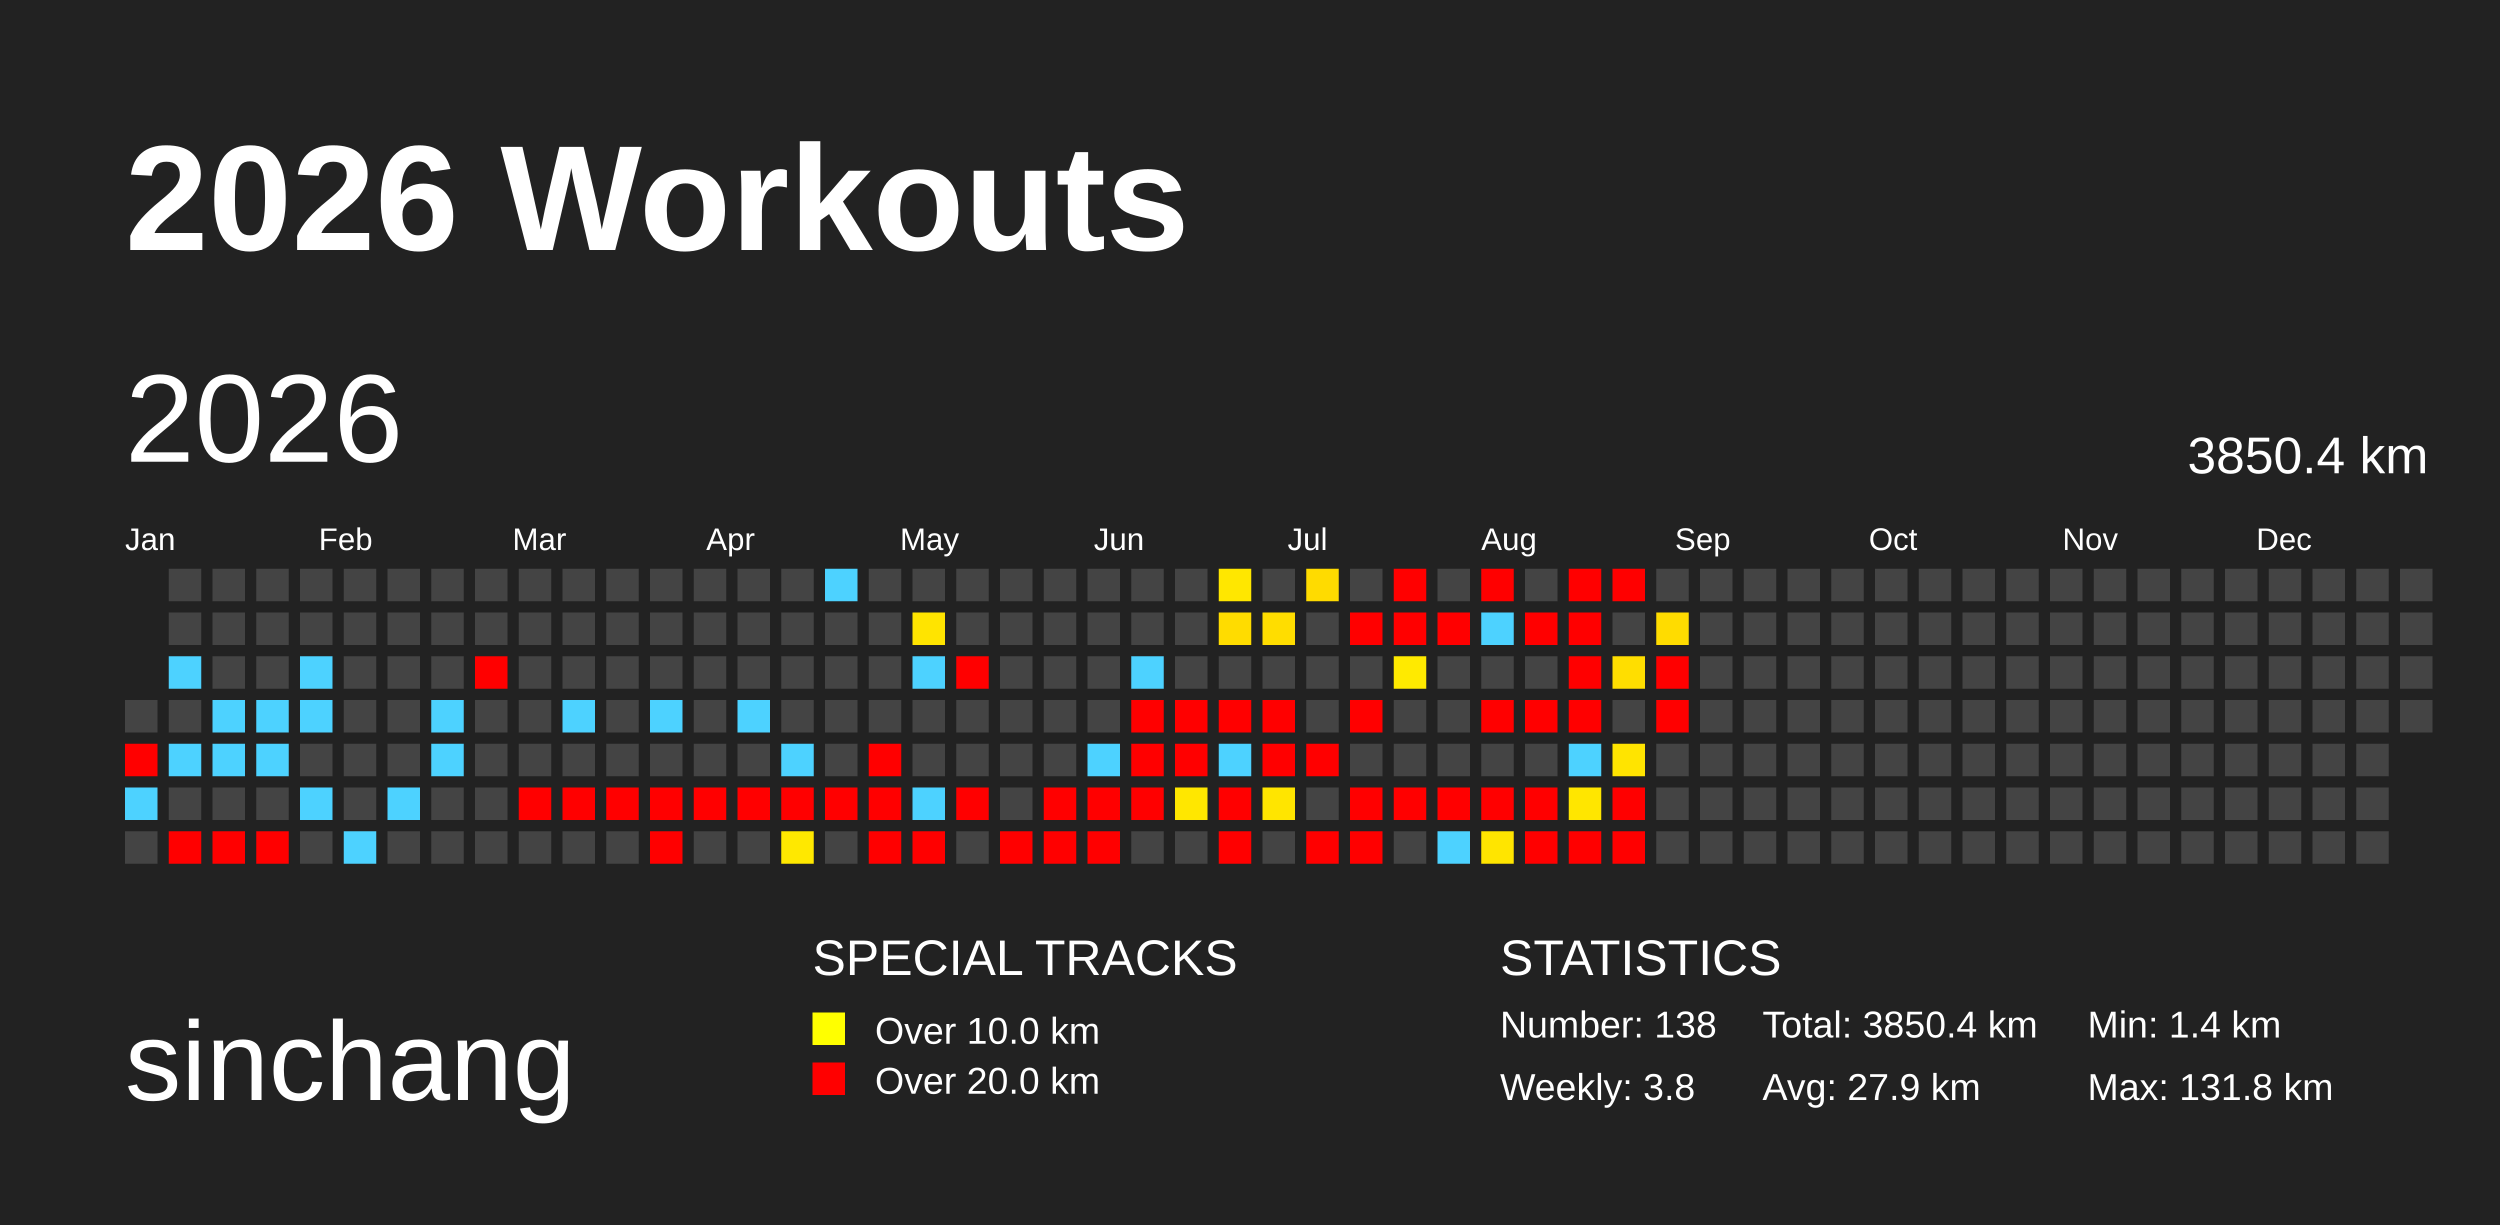
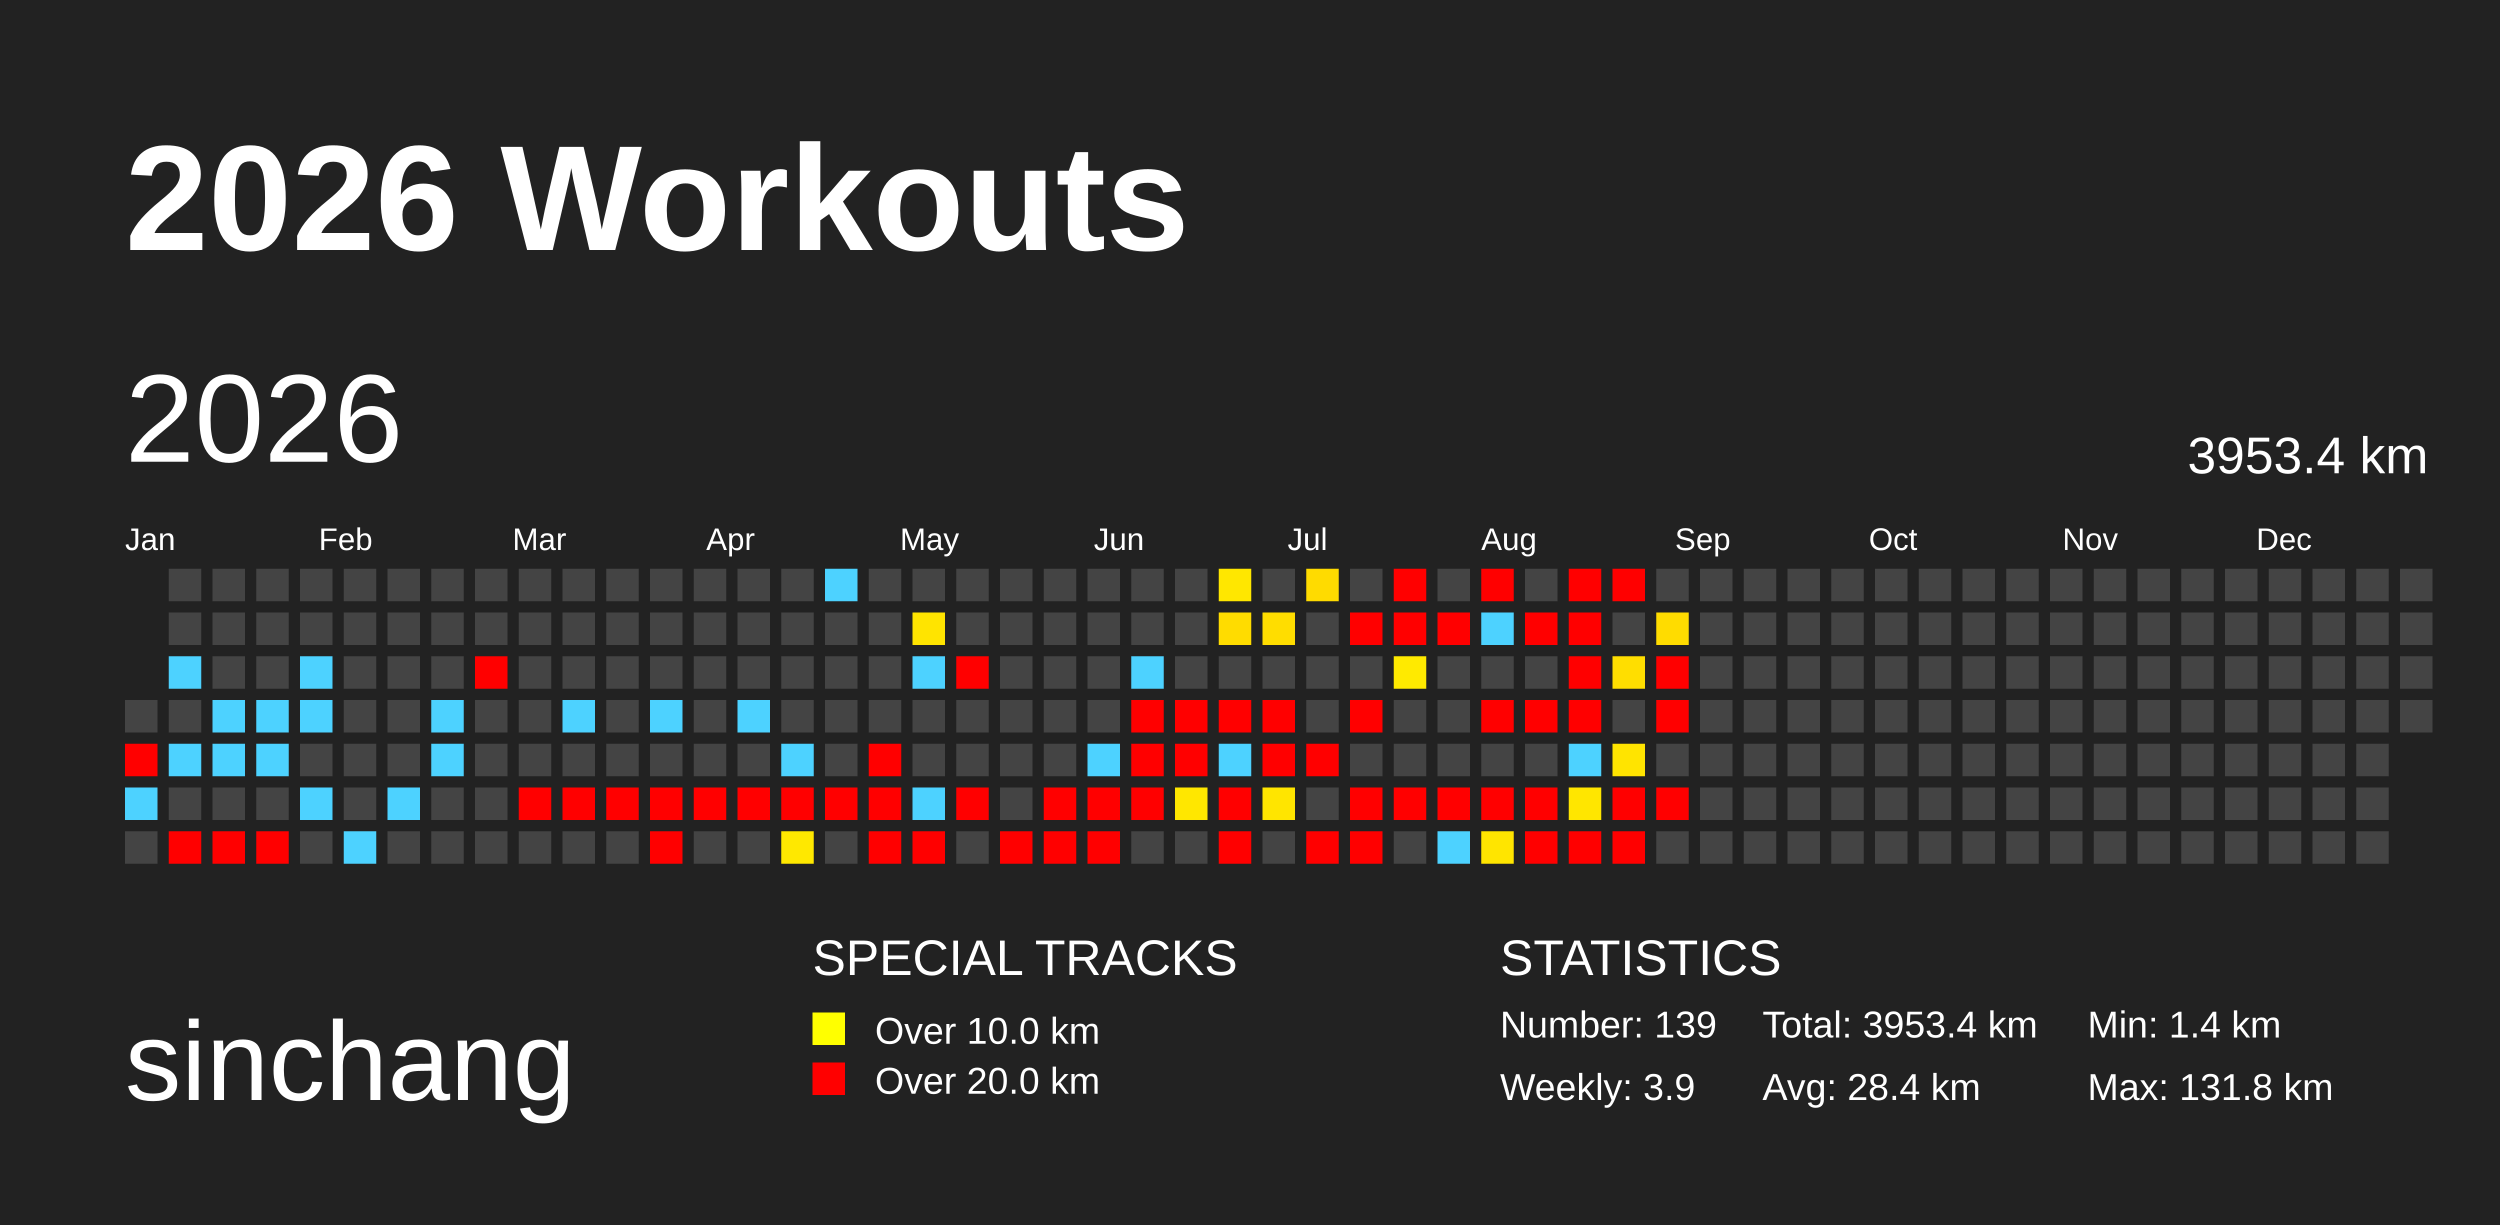
<svg xmlns="http://www.w3.org/2000/svg" baseProfile="full" height="98mm" version="1.1" viewBox="0,0,200,98" width="200mm">
  <defs>
    <pattern height="2" id="indoor-stripe" patternUnits="userSpaceOnUse" width="2">
      <line stroke="white" stroke-opacity="0.45" stroke-width="0.5" x1="0" x2="2" y1="2" y2="0" />
    </pattern>
  </defs>
  <rect fill="#222222" height="98" width="200" x="0" y="0" />
  <text fill="#FFFFFF" style="font-size:12px; font-family:Arial; font-weight:bold;" x="10" y="20">2026 Workouts</text>
  <text fill="#FFFFFF" style="font-size:9px; font-family:Arial" x="10" y="88">sinchang</text>
  <text fill="#FFFFFF" style="font-size:4px; font-family:Arial" x="65" y="78">SPECIAL TRACKS</text>
  <rect fill="yellow" height="2.6" width="2.6" x="65" y="81" />
  <text fill="#FFFFFF" style="font-size:3px; font-family:Arial" x="70" y="83.5">Over 10.0 km</text>
  <rect fill="red" height="2.6" width="2.6" x="65" y="85" />
  <text fill="#FFFFFF" style="font-size:3px; font-family:Arial" x="70" y="87.5">Over 20.0 km</text>
  <text fill="#FFFFFF" style="font-size:4px; font-family:Arial" x="120" y="78">STATISTICS</text>
-   <text fill="#FFFFFF" style="font-size:3px; font-family:Arial" x="120" y="83">Number: 138</text>
-   <text fill="#FFFFFF" style="font-size:3px; font-family:Arial" x="120" y="88">Weekly: 3.8</text>
-   <text fill="#FFFFFF" style="font-size:3px; font-family:Arial" x="141" y="83">Total: 3850.4 km</text>
-   <text fill="#FFFFFF" style="font-size:3px; font-family:Arial" x="141" y="88">Avg: 27.9 km</text>
+   <text fill="#FFFFFF" style="font-size:3px; font-family:Arial" x="120" y="83">Number: 139</text>
+   <text fill="#FFFFFF" style="font-size:3px; font-family:Arial" x="120" y="88">Weekly: 3.9</text>
+   <text fill="#FFFFFF" style="font-size:3px; font-family:Arial" x="141" y="83">Total: 3953.4 km</text>
+   <text fill="#FFFFFF" style="font-size:3px; font-family:Arial" x="141" y="88">Avg: 28.4 km</text>
  <text fill="#FFFFFF" style="font-size:3px; font-family:Arial" x="167" y="83">Min: 1.4 km</text>
  <text fill="#FFFFFF" style="font-size:3px; font-family:Arial" x="167" y="88">Max: 131.8 km</text>
  <text dominant-baseline="hanging" fill="#FFFFFF" style="font-size:10.0px; font-family:Arial;" x="10" y="30">2026</text>
-   <text dominant-baseline="hanging" fill="#FFFFFF" style="font-size:4.125px; font-family:Arial;" x="175" y="35">3850.4 km</text>
+   <text dominant-baseline="hanging" fill="#FFFFFF" style="font-size:4.125px; font-family:Arial;" x="175" y="35">3953.4 km</text>
  <text fill="#FFFFFF" style="font-size:2.5px; font-family:Arial" x="10.0" y="44">Jan</text>
  <text fill="#FFFFFF" style="font-size:2.5px; font-family:Arial" x="25.5" y="44">Feb</text>
  <text fill="#FFFFFF" style="font-size:2.5px; font-family:Arial" x="41.0" y="44">Mar</text>
  <text fill="#FFFFFF" style="font-size:2.5px; font-family:Arial" x="56.5" y="44">Apr</text>
  <text fill="#FFFFFF" style="font-size:2.5px; font-family:Arial" x="72.0" y="44">May</text>
  <text fill="#FFFFFF" style="font-size:2.5px; font-family:Arial" x="87.5" y="44">Jun</text>
  <text fill="#FFFFFF" style="font-size:2.5px; font-family:Arial" x="103.0" y="44">Jul</text>
  <text fill="#FFFFFF" style="font-size:2.5px; font-family:Arial" x="118.5" y="44">Aug</text>
  <text fill="#FFFFFF" style="font-size:2.5px; font-family:Arial" x="134.0" y="44">Sep</text>
  <text fill="#FFFFFF" style="font-size:2.5px; font-family:Arial" x="149.5" y="44">Oct</text>
  <text fill="#FFFFFF" style="font-size:2.5px; font-family:Arial" x="165.0" y="44">Nov</text>
  <text fill="#FFFFFF" style="font-size:2.5px; font-family:Arial" x="180.5" y="44">Dec</text>
  <rect fill="#444444" height="2.6" width="2.6" x="10.0" y="56.0" />
  <rect fill="red" height="2.6" width="2.6" x="10.0" y="59.5" />
  <rect fill="#4dd2ff" height="2.6" width="2.6" x="10.0" y="63.0" />
  <rect fill="#444444" height="2.6" width="2.6" x="10.0" y="66.5" />
  <rect fill="#444444" height="2.6" width="2.6" x="13.5" y="45.5" />
  <rect fill="#444444" height="2.6" width="2.6" x="13.5" y="49.0" />
  <rect fill="#4dd2ff" height="2.6" width="2.6" x="13.5" y="52.5" />
  <rect fill="#444444" height="2.6" width="2.6" x="13.5" y="56.0" />
  <rect fill="#4dd2ff" height="2.6" width="2.6" x="13.5" y="59.5" />
  <rect fill="#444444" height="2.6" width="2.6" x="13.5" y="63.0" />
  <rect fill="red" height="2.6" width="2.6" x="13.5" y="66.5" />
  <rect fill="#444444" height="2.6" width="2.6" x="17.0" y="45.5" />
  <rect fill="#444444" height="2.6" width="2.6" x="17.0" y="49.0" />
  <rect fill="#444444" height="2.6" width="2.6" x="17.0" y="52.5" />
  <rect fill="#4dd2ff" height="2.6" width="2.6" x="17.0" y="56.0" />
  <rect fill="#4dd2ff" height="2.6" width="2.6" x="17.0" y="59.5" />
  <rect fill="#444444" height="2.6" width="2.6" x="17.0" y="63.0" />
  <rect fill="red" height="2.6" width="2.6" x="17.0" y="66.5" />
  <rect fill="#444444" height="2.6" width="2.6" x="20.5" y="45.5" />
  <rect fill="#444444" height="2.6" width="2.6" x="20.5" y="49.0" />
  <rect fill="#444444" height="2.6" width="2.6" x="20.5" y="52.5" />
  <rect fill="#4dd2ff" height="2.6" width="2.6" x="20.5" y="56.0" />
  <rect fill="#4dd2ff" height="2.6" width="2.6" x="20.5" y="59.5" />
  <rect fill="#444444" height="2.6" width="2.6" x="20.5" y="63.0" />
  <rect fill="red" height="2.6" width="2.6" x="20.5" y="66.5" />
  <rect fill="#444444" height="2.6" width="2.6" x="24.0" y="45.5" />
  <rect fill="#444444" height="2.6" width="2.6" x="24.0" y="49.0" />
  <rect fill="#4dd2ff" height="2.6" width="2.6" x="24.0" y="52.5" />
  <rect fill="#4dd2ff" height="2.6" width="2.6" x="24.0" y="56.0" />
  <rect fill="#444444" height="2.6" width="2.6" x="24.0" y="59.5" />
  <rect fill="#4dd2ff" height="2.6" width="2.6" x="24.0" y="63.0" />
  <rect fill="#444444" height="2.6" width="2.6" x="24.0" y="66.5" />
  <rect fill="#444444" height="2.6" width="2.6" x="27.5" y="45.5" />
  <rect fill="#444444" height="2.6" width="2.6" x="27.5" y="49.0" />
  <rect fill="#444444" height="2.6" width="2.6" x="27.5" y="52.5" />
  <rect fill="#444444" height="2.6" width="2.6" x="27.5" y="56.0" />
  <rect fill="#444444" height="2.6" width="2.6" x="27.5" y="59.5" />
  <rect fill="#444444" height="2.6" width="2.6" x="27.5" y="63.0" />
  <rect fill="#4dd2ff" height="2.6" width="2.6" x="27.5" y="66.5" />
  <rect fill="#444444" height="2.6" width="2.6" x="31.0" y="45.5" />
  <rect fill="#444444" height="2.6" width="2.6" x="31.0" y="49.0" />
  <rect fill="#444444" height="2.6" width="2.6" x="31.0" y="52.5" />
  <rect fill="#444444" height="2.6" width="2.6" x="31.0" y="56.0" />
  <rect fill="#444444" height="2.6" width="2.6" x="31.0" y="59.5" />
  <rect fill="#4dd2ff" height="2.6" width="2.6" x="31.0" y="63.0" />
  <rect fill="#444444" height="2.6" width="2.6" x="31.0" y="66.5" />
  <rect fill="#444444" height="2.6" width="2.6" x="34.5" y="45.5" />
  <rect fill="#444444" height="2.6" width="2.6" x="34.5" y="49.0" />
  <rect fill="#444444" height="2.6" width="2.6" x="34.5" y="52.5" />
  <rect fill="#4dd2ff" height="2.6" width="2.6" x="34.5" y="56.0" />
  <rect fill="#4dd2ff" height="2.6" width="2.6" x="34.5" y="59.5" />
  <rect fill="#444444" height="2.6" width="2.6" x="34.5" y="63.0" />
  <rect fill="#444444" height="2.6" width="2.6" x="34.5" y="66.5" />
  <rect fill="#444444" height="2.6" width="2.6" x="38.0" y="45.5" />
  <rect fill="#444444" height="2.6" width="2.6" x="38.0" y="49.0" />
  <rect fill="red" height="2.6" width="2.6" x="38.0" y="52.5" />
  <rect fill="#444444" height="2.6" width="2.6" x="38.0" y="56.0" />
  <rect fill="#444444" height="2.6" width="2.6" x="38.0" y="59.5" />
  <rect fill="#444444" height="2.6" width="2.6" x="38.0" y="63.0" />
  <rect fill="#444444" height="2.6" width="2.6" x="38.0" y="66.5" />
  <rect fill="#444444" height="2.6" width="2.6" x="41.5" y="45.5" />
  <rect fill="#444444" height="2.6" width="2.6" x="41.5" y="49.0" />
  <rect fill="#444444" height="2.6" width="2.6" x="41.5" y="52.5" />
  <rect fill="#444444" height="2.6" width="2.6" x="41.5" y="56.0" />
  <rect fill="#444444" height="2.6" width="2.6" x="41.5" y="59.5" />
  <rect fill="red" height="2.6" width="2.6" x="41.5" y="63.0" />
  <rect fill="#444444" height="2.6" width="2.6" x="41.5" y="66.5" />
  <rect fill="#444444" height="2.6" width="2.6" x="45.0" y="45.5" />
  <rect fill="#444444" height="2.6" width="2.6" x="45.0" y="49.0" />
  <rect fill="#444444" height="2.6" width="2.6" x="45.0" y="52.5" />
  <rect fill="#4dd2ff" height="2.6" width="2.6" x="45.0" y="56.0" />
  <rect fill="#444444" height="2.6" width="2.6" x="45.0" y="59.5" />
  <rect fill="red" height="2.6" width="2.6" x="45.0" y="63.0" />
  <rect fill="#444444" height="2.6" width="2.6" x="45.0" y="66.5" />
  <rect fill="#444444" height="2.6" width="2.6" x="48.5" y="45.5" />
  <rect fill="#444444" height="2.6" width="2.6" x="48.5" y="49.0" />
  <rect fill="#444444" height="2.6" width="2.6" x="48.5" y="52.5" />
  <rect fill="#444444" height="2.6" width="2.6" x="48.5" y="56.0" />
  <rect fill="#444444" height="2.6" width="2.6" x="48.5" y="59.5" />
  <rect fill="red" height="2.6" width="2.6" x="48.5" y="63.0" />
  <rect fill="#444444" height="2.6" width="2.6" x="48.5" y="66.5" />
  <rect fill="#444444" height="2.6" width="2.6" x="52.0" y="45.5" />
  <rect fill="#444444" height="2.6" width="2.6" x="52.0" y="49.0" />
  <rect fill="#444444" height="2.6" width="2.6" x="52.0" y="52.5" />
  <rect fill="#4dd2ff" height="2.6" width="2.6" x="52.0" y="56.0" />
  <rect fill="#444444" height="2.6" width="2.6" x="52.0" y="59.5" />
  <rect fill="red" height="2.6" width="2.6" x="52.0" y="63.0" />
  <rect fill="red" height="2.6" width="2.6" x="52.0" y="66.5" />
  <rect fill="#444444" height="2.6" width="2.6" x="55.5" y="45.5" />
  <rect fill="#444444" height="2.6" width="2.6" x="55.5" y="49.0" />
  <rect fill="#444444" height="2.6" width="2.6" x="55.5" y="52.5" />
  <rect fill="#444444" height="2.6" width="2.6" x="55.5" y="56.0" />
  <rect fill="#444444" height="2.6" width="2.6" x="55.5" y="59.5" />
  <rect fill="red" height="2.6" width="2.6" x="55.5" y="63.0" />
  <rect fill="#444444" height="2.6" width="2.6" x="55.5" y="66.5" />
  <rect fill="#444444" height="2.6" width="2.6" x="59.0" y="45.5" />
  <rect fill="#444444" height="2.6" width="2.6" x="59.0" y="49.0" />
  <rect fill="#444444" height="2.6" width="2.6" x="59.0" y="52.5" />
  <rect fill="#4dd2ff" height="2.6" width="2.6" x="59.0" y="56.0" />
  <rect fill="#444444" height="2.6" width="2.6" x="59.0" y="59.5" />
  <rect fill="red" height="2.6" width="2.6" x="59.0" y="63.0" />
  <rect fill="#444444" height="2.6" width="2.6" x="59.0" y="66.5" />
  <rect fill="#444444" height="2.6" width="2.6" x="62.5" y="45.5" />
  <rect fill="#444444" height="2.6" width="2.6" x="62.5" y="49.0" />
  <rect fill="#444444" height="2.6" width="2.6" x="62.5" y="52.5" />
  <rect fill="#444444" height="2.6" width="2.6" x="62.5" y="56.0" />
  <rect fill="#4dd2ff" height="2.6" width="2.6" x="62.5" y="59.5" />
  <rect fill="red" height="2.6" width="2.6" x="62.5" y="63.0" />
  <rect fill="#ffe800" height="2.6" width="2.6" x="62.5" y="66.5" />
  <rect fill="#4dd2ff" height="2.6" width="2.6" x="66.0" y="45.5" />
  <rect fill="#444444" height="2.6" width="2.6" x="66.0" y="49.0" />
  <rect fill="#444444" height="2.6" width="2.6" x="66.0" y="52.5" />
  <rect fill="#444444" height="2.6" width="2.6" x="66.0" y="56.0" />
  <rect fill="#444444" height="2.6" width="2.6" x="66.0" y="59.5" />
  <rect fill="red" height="2.6" width="2.6" x="66.0" y="63.0" />
  <rect fill="#444444" height="2.6" width="2.6" x="66.0" y="66.5" />
  <rect fill="#444444" height="2.6" width="2.6" x="69.5" y="45.5" />
  <rect fill="#444444" height="2.6" width="2.6" x="69.5" y="49.0" />
  <rect fill="#444444" height="2.6" width="2.6" x="69.5" y="52.5" />
  <rect fill="#444444" height="2.6" width="2.6" x="69.5" y="56.0" />
  <rect fill="red" height="2.6" width="2.6" x="69.5" y="59.5" />
  <rect fill="red" height="2.6" width="2.6" x="69.5" y="63.0" />
  <rect fill="red" height="2.6" width="2.6" x="69.5" y="66.5" />
  <rect fill="#444444" height="2.6" width="2.6" x="73.0" y="45.5" />
  <rect fill="#ffe400" height="2.6" width="2.6" x="73.0" y="49.0" />
  <rect fill="#4dd2ff" height="2.6" width="2.6" x="73.0" y="52.5" />
  <rect fill="#444444" height="2.6" width="2.6" x="73.0" y="56.0" />
  <rect fill="#444444" height="2.6" width="2.6" x="73.0" y="59.5" />
  <rect fill="#4dd2ff" height="2.6" width="2.6" x="73.0" y="63.0" />
  <rect fill="red" height="2.6" width="2.6" x="73.0" y="66.5" />
  <rect fill="#444444" height="2.6" width="2.6" x="76.5" y="45.5" />
  <rect fill="#444444" height="2.6" width="2.6" x="76.5" y="49.0" />
  <rect fill="red" height="2.6" width="2.6" x="76.5" y="52.5" />
  <rect fill="#444444" height="2.6" width="2.6" x="76.5" y="56.0" />
  <rect fill="#444444" height="2.6" width="2.6" x="76.5" y="59.5" />
  <rect fill="red" height="2.6" width="2.6" x="76.5" y="63.0" />
  <rect fill="#444444" height="2.6" width="2.6" x="76.5" y="66.5" />
  <rect fill="#444444" height="2.6" width="2.6" x="80.0" y="45.5" />
  <rect fill="#444444" height="2.6" width="2.6" x="80.0" y="49.0" />
  <rect fill="#444444" height="2.6" width="2.6" x="80.0" y="52.5" />
  <rect fill="#444444" height="2.6" width="2.6" x="80.0" y="56.0" />
  <rect fill="#444444" height="2.6" width="2.6" x="80.0" y="59.5" />
  <rect fill="#444444" height="2.6" width="2.6" x="80.0" y="63.0" />
  <rect fill="red" height="2.6" width="2.6" x="80.0" y="66.5" />
  <rect fill="#444444" height="2.6" width="2.6" x="83.5" y="45.5" />
  <rect fill="#444444" height="2.6" width="2.6" x="83.5" y="49.0" />
  <rect fill="#444444" height="2.6" width="2.6" x="83.5" y="52.5" />
  <rect fill="#444444" height="2.6" width="2.6" x="83.5" y="56.0" />
  <rect fill="#444444" height="2.6" width="2.6" x="83.5" y="59.5" />
  <rect fill="red" height="2.6" width="2.6" x="83.5" y="63.0" />
  <rect fill="red" height="2.6" width="2.6" x="83.5" y="66.5" />
  <rect fill="#444444" height="2.6" width="2.6" x="87.0" y="45.5" />
  <rect fill="#444444" height="2.6" width="2.6" x="87.0" y="49.0" />
  <rect fill="#444444" height="2.6" width="2.6" x="87.0" y="52.5" />
  <rect fill="#444444" height="2.6" width="2.6" x="87.0" y="56.0" />
  <rect fill="#4dd2ff" height="2.6" width="2.6" x="87.0" y="59.5" />
  <rect fill="red" height="2.6" width="2.6" x="87.0" y="63.0" />
  <rect fill="red" height="2.6" width="2.6" x="87.0" y="66.5" />
  <rect fill="#444444" height="2.6" width="2.6" x="90.5" y="45.5" />
  <rect fill="#444444" height="2.6" width="2.6" x="90.5" y="49.0" />
  <rect fill="#4dd2ff" height="2.6" width="2.6" x="90.5" y="52.5" />
  <rect fill="red" height="2.6" width="2.6" x="90.5" y="56.0" />
  <rect fill="red" height="2.6" width="2.6" x="90.5" y="59.5" />
  <rect fill="red" height="2.6" width="2.6" x="90.5" y="63.0" />
  <rect fill="#444444" height="2.6" width="2.6" x="90.5" y="66.5" />
  <rect fill="#444444" height="2.6" width="2.6" x="94.0" y="45.5" />
  <rect fill="#444444" height="2.6" width="2.6" x="94.0" y="49.0" />
  <rect fill="#444444" height="2.6" width="2.6" x="94.0" y="52.5" />
  <rect fill="red" height="2.6" width="2.6" x="94.0" y="56.0" />
  <rect fill="red" height="2.6" width="2.6" x="94.0" y="59.5" />
  <rect fill="#ffe700" height="2.6" width="2.6" x="94.0" y="63.0" />
  <rect fill="#444444" height="2.6" width="2.6" x="94.0" y="66.5" />
  <rect fill="#ffe700" height="2.6" width="2.6" x="97.5" y="45.5" />
  <rect fill="#ffdc00" height="2.6" width="2.6" x="97.5" y="49.0" />
  <rect fill="#444444" height="2.6" width="2.6" x="97.5" y="52.5" />
  <rect fill="red" height="2.6" width="2.6" x="97.5" y="56.0" />
  <rect fill="#4dd2ff" height="2.6" width="2.6" x="97.5" y="59.5" />
  <rect fill="red" height="2.6" width="2.6" x="97.5" y="63.0" />
  <rect fill="red" height="2.6" width="2.6" x="97.5" y="66.5" />
  <rect fill="#444444" height="2.6" width="2.6" x="101.0" y="45.5" />
  <rect fill="#ffdd00" height="2.6" width="2.6" x="101.0" y="49.0" />
  <rect fill="#444444" height="2.6" width="2.6" x="101.0" y="52.5" />
  <rect fill="red" height="2.6" width="2.6" x="101.0" y="56.0" />
  <rect fill="red" height="2.6" width="2.6" x="101.0" y="59.5" />
  <rect fill="#ffe500" height="2.6" width="2.6" x="101.0" y="63.0" />
  <rect fill="#444444" height="2.6" width="2.6" x="101.0" y="66.5" />
  <rect fill="#ffdb00" height="2.6" width="2.6" x="104.5" y="45.5" />
  <rect fill="#444444" height="2.6" width="2.6" x="104.5" y="49.0" />
  <rect fill="#444444" height="2.6" width="2.6" x="104.5" y="52.5" />
  <rect fill="#444444" height="2.6" width="2.6" x="104.5" y="56.0" />
  <rect fill="red" height="2.6" width="2.6" x="104.5" y="59.5" />
  <rect fill="#444444" height="2.6" width="2.6" x="104.5" y="63.0" />
  <rect fill="red" height="2.6" width="2.6" x="104.5" y="66.5" />
  <rect fill="#444444" height="2.6" width="2.6" x="108.0" y="45.5" />
  <rect fill="red" height="2.6" width="2.6" x="108.0" y="49.0" />
  <rect fill="#444444" height="2.6" width="2.6" x="108.0" y="52.5" />
  <rect fill="red" height="2.6" width="2.6" x="108.0" y="56.0" />
  <rect fill="#444444" height="2.6" width="2.6" x="108.0" y="59.5" />
  <rect fill="red" height="2.6" width="2.6" x="108.0" y="63.0" />
  <rect fill="red" height="2.6" width="2.6" x="108.0" y="66.5" />
  <rect fill="red" height="2.6" width="2.6" x="111.5" y="45.5" />
  <rect fill="red" height="2.6" width="2.6" x="111.5" y="49.0" />
  <rect fill="#ffea00" height="2.6" width="2.6" x="111.5" y="52.5" />
  <rect fill="#444444" height="2.6" width="2.6" x="111.5" y="56.0" />
  <rect fill="#444444" height="2.6" width="2.6" x="111.5" y="59.5" />
  <rect fill="red" height="2.6" width="2.6" x="111.5" y="63.0" />
  <rect fill="#444444" height="2.6" width="2.6" x="111.5" y="66.5" />
  <rect fill="#444444" height="2.6" width="2.6" x="115.0" y="45.5" />
  <rect fill="red" height="2.6" width="2.6" x="115.0" y="49.0" />
  <rect fill="#444444" height="2.6" width="2.6" x="115.0" y="52.5" />
  <rect fill="#444444" height="2.6" width="2.6" x="115.0" y="56.0" />
  <rect fill="#444444" height="2.6" width="2.6" x="115.0" y="59.5" />
  <rect fill="red" height="2.6" width="2.6" x="115.0" y="63.0" />
  <rect fill="#4dd2ff" height="2.6" width="2.6" x="115.0" y="66.5" />
  <rect fill="red" height="2.6" width="2.6" x="118.5" y="45.5" />
  <rect fill="#4dd2ff" height="2.6" width="2.6" x="118.5" y="49.0" />
  <rect fill="#444444" height="2.6" width="2.6" x="118.5" y="52.5" />
  <rect fill="red" height="2.6" width="2.6" x="118.5" y="56.0" />
  <rect fill="#444444" height="2.6" width="2.6" x="118.5" y="59.5" />
  <rect fill="red" height="2.6" width="2.6" x="118.5" y="63.0" />
  <rect fill="#ffe500" height="2.6" width="2.6" x="118.5" y="66.5" />
  <rect fill="#444444" height="2.6" width="2.6" x="122.0" y="45.5" />
  <rect fill="red" height="2.6" width="2.6" x="122.0" y="49.0" />
  <rect fill="#444444" height="2.6" width="2.6" x="122.0" y="52.5" />
  <rect fill="red" height="2.6" width="2.6" x="122.0" y="56.0" />
  <rect fill="#444444" height="2.6" width="2.6" x="122.0" y="59.5" />
  <rect fill="red" height="2.6" width="2.6" x="122.0" y="63.0" />
  <rect fill="red" height="2.6" width="2.6" x="122.0" y="66.5" />
  <rect fill="red" height="2.6" width="2.6" x="125.5" y="45.5" />
  <rect fill="red" height="2.6" width="2.6" x="125.5" y="49.0" />
  <rect fill="red" height="2.6" width="2.6" x="125.5" y="52.5" />
  <rect fill="red" height="2.6" width="2.6" x="125.5" y="56.0" />
  <rect fill="#4dd2ff" height="2.6" width="2.6" x="125.5" y="59.5" />
  <rect fill="#ffe600" height="2.6" width="2.6" x="125.5" y="63.0" />
  <rect fill="red" height="2.6" width="2.6" x="125.5" y="66.5" />
  <rect fill="red" height="2.6" width="2.6" x="129.0" y="45.5" />
  <rect fill="#444444" height="2.6" width="2.6" x="129.0" y="49.0" />
  <rect fill="#ffde00" height="2.6" width="2.6" x="129.0" y="52.5" />
  <rect fill="#444444" height="2.6" width="2.6" x="129.0" y="56.0" />
  <rect fill="#ffe400" height="2.6" width="2.6" x="129.0" y="59.5" />
  <rect fill="red" height="2.6" width="2.6" x="129.0" y="63.0" />
  <rect fill="red" height="2.6" width="2.6" x="129.0" y="66.5" />
  <rect fill="#444444" height="2.6" width="2.6" x="132.5" y="45.5" />
  <rect fill="#ffdc00" height="2.6" width="2.6" x="132.5" y="49.0" />
  <rect fill="red" height="2.6" width="2.6" x="132.5" y="52.5" />
  <rect fill="red" height="2.6" width="2.6" x="132.5" y="56.0" />
  <rect fill="#444444" height="2.6" width="2.6" x="132.5" y="59.5" />
-   <rect fill="#444444" height="2.6" width="2.6" x="132.5" y="63.0" />
+   <rect fill="red" height="2.6" width="2.6" x="132.5" y="63.0" />
  <rect fill="#444444" height="2.6" width="2.6" x="132.5" y="66.5" />
  <rect fill="#444444" height="2.6" width="2.6" x="136.0" y="45.5" />
  <rect fill="#444444" height="2.6" width="2.6" x="136.0" y="49.0" />
  <rect fill="#444444" height="2.6" width="2.6" x="136.0" y="52.5" />
  <rect fill="#444444" height="2.6" width="2.6" x="136.0" y="56.0" />
  <rect fill="#444444" height="2.6" width="2.6" x="136.0" y="59.5" />
  <rect fill="#444444" height="2.6" width="2.6" x="136.0" y="63.0" />
  <rect fill="#444444" height="2.6" width="2.6" x="136.0" y="66.5" />
  <rect fill="#444444" height="2.6" width="2.6" x="139.5" y="45.5" />
  <rect fill="#444444" height="2.6" width="2.6" x="139.5" y="49.0" />
  <rect fill="#444444" height="2.6" width="2.6" x="139.5" y="52.5" />
  <rect fill="#444444" height="2.6" width="2.6" x="139.5" y="56.0" />
  <rect fill="#444444" height="2.6" width="2.6" x="139.5" y="59.5" />
  <rect fill="#444444" height="2.6" width="2.6" x="139.5" y="63.0" />
  <rect fill="#444444" height="2.6" width="2.6" x="139.5" y="66.5" />
  <rect fill="#444444" height="2.6" width="2.6" x="143.0" y="45.5" />
  <rect fill="#444444" height="2.6" width="2.6" x="143.0" y="49.0" />
  <rect fill="#444444" height="2.6" width="2.6" x="143.0" y="52.5" />
  <rect fill="#444444" height="2.6" width="2.6" x="143.0" y="56.0" />
  <rect fill="#444444" height="2.6" width="2.6" x="143.0" y="59.5" />
  <rect fill="#444444" height="2.6" width="2.6" x="143.0" y="63.0" />
  <rect fill="#444444" height="2.6" width="2.6" x="143.0" y="66.5" />
  <rect fill="#444444" height="2.6" width="2.6" x="146.5" y="45.5" />
  <rect fill="#444444" height="2.6" width="2.6" x="146.5" y="49.0" />
  <rect fill="#444444" height="2.6" width="2.6" x="146.5" y="52.5" />
  <rect fill="#444444" height="2.6" width="2.6" x="146.5" y="56.0" />
  <rect fill="#444444" height="2.6" width="2.6" x="146.5" y="59.5" />
  <rect fill="#444444" height="2.6" width="2.6" x="146.5" y="63.0" />
  <rect fill="#444444" height="2.6" width="2.6" x="146.5" y="66.5" />
  <rect fill="#444444" height="2.6" width="2.6" x="150.0" y="45.5" />
  <rect fill="#444444" height="2.6" width="2.6" x="150.0" y="49.0" />
  <rect fill="#444444" height="2.6" width="2.6" x="150.0" y="52.5" />
  <rect fill="#444444" height="2.6" width="2.6" x="150.0" y="56.0" />
  <rect fill="#444444" height="2.6" width="2.6" x="150.0" y="59.5" />
  <rect fill="#444444" height="2.6" width="2.6" x="150.0" y="63.0" />
  <rect fill="#444444" height="2.6" width="2.6" x="150.0" y="66.5" />
  <rect fill="#444444" height="2.6" width="2.6" x="153.5" y="45.5" />
  <rect fill="#444444" height="2.6" width="2.6" x="153.5" y="49.0" />
  <rect fill="#444444" height="2.6" width="2.6" x="153.5" y="52.5" />
  <rect fill="#444444" height="2.6" width="2.6" x="153.5" y="56.0" />
  <rect fill="#444444" height="2.6" width="2.6" x="153.5" y="59.5" />
  <rect fill="#444444" height="2.6" width="2.6" x="153.5" y="63.0" />
  <rect fill="#444444" height="2.6" width="2.6" x="153.5" y="66.5" />
  <rect fill="#444444" height="2.6" width="2.6" x="157.0" y="45.5" />
  <rect fill="#444444" height="2.6" width="2.6" x="157.0" y="49.0" />
  <rect fill="#444444" height="2.6" width="2.6" x="157.0" y="52.5" />
  <rect fill="#444444" height="2.6" width="2.6" x="157.0" y="56.0" />
  <rect fill="#444444" height="2.6" width="2.6" x="157.0" y="59.5" />
  <rect fill="#444444" height="2.6" width="2.6" x="157.0" y="63.0" />
  <rect fill="#444444" height="2.6" width="2.6" x="157.0" y="66.5" />
  <rect fill="#444444" height="2.6" width="2.6" x="160.5" y="45.5" />
  <rect fill="#444444" height="2.6" width="2.6" x="160.5" y="49.0" />
  <rect fill="#444444" height="2.6" width="2.6" x="160.5" y="52.5" />
  <rect fill="#444444" height="2.6" width="2.6" x="160.5" y="56.0" />
  <rect fill="#444444" height="2.6" width="2.6" x="160.5" y="59.5" />
  <rect fill="#444444" height="2.6" width="2.6" x="160.5" y="63.0" />
  <rect fill="#444444" height="2.6" width="2.6" x="160.5" y="66.5" />
  <rect fill="#444444" height="2.6" width="2.6" x="164.0" y="45.5" />
  <rect fill="#444444" height="2.6" width="2.6" x="164.0" y="49.0" />
  <rect fill="#444444" height="2.6" width="2.6" x="164.0" y="52.5" />
  <rect fill="#444444" height="2.6" width="2.6" x="164.0" y="56.0" />
  <rect fill="#444444" height="2.6" width="2.6" x="164.0" y="59.5" />
  <rect fill="#444444" height="2.6" width="2.6" x="164.0" y="63.0" />
  <rect fill="#444444" height="2.6" width="2.6" x="164.0" y="66.5" />
  <rect fill="#444444" height="2.6" width="2.6" x="167.5" y="45.5" />
  <rect fill="#444444" height="2.6" width="2.6" x="167.5" y="49.0" />
  <rect fill="#444444" height="2.6" width="2.6" x="167.5" y="52.5" />
  <rect fill="#444444" height="2.6" width="2.6" x="167.5" y="56.0" />
  <rect fill="#444444" height="2.6" width="2.6" x="167.5" y="59.5" />
  <rect fill="#444444" height="2.6" width="2.6" x="167.5" y="63.0" />
  <rect fill="#444444" height="2.6" width="2.6" x="167.5" y="66.5" />
  <rect fill="#444444" height="2.6" width="2.6" x="171.0" y="45.5" />
  <rect fill="#444444" height="2.6" width="2.6" x="171.0" y="49.0" />
  <rect fill="#444444" height="2.6" width="2.6" x="171.0" y="52.5" />
  <rect fill="#444444" height="2.6" width="2.6" x="171.0" y="56.0" />
  <rect fill="#444444" height="2.6" width="2.6" x="171.0" y="59.5" />
  <rect fill="#444444" height="2.6" width="2.6" x="171.0" y="63.0" />
  <rect fill="#444444" height="2.6" width="2.6" x="171.0" y="66.5" />
  <rect fill="#444444" height="2.6" width="2.6" x="174.5" y="45.5" />
  <rect fill="#444444" height="2.6" width="2.6" x="174.5" y="49.0" />
  <rect fill="#444444" height="2.6" width="2.6" x="174.5" y="52.5" />
  <rect fill="#444444" height="2.6" width="2.6" x="174.5" y="56.0" />
  <rect fill="#444444" height="2.6" width="2.6" x="174.5" y="59.5" />
  <rect fill="#444444" height="2.6" width="2.6" x="174.5" y="63.0" />
  <rect fill="#444444" height="2.6" width="2.6" x="174.5" y="66.5" />
  <rect fill="#444444" height="2.6" width="2.6" x="178.0" y="45.5" />
  <rect fill="#444444" height="2.6" width="2.6" x="178.0" y="49.0" />
  <rect fill="#444444" height="2.6" width="2.6" x="178.0" y="52.5" />
  <rect fill="#444444" height="2.6" width="2.6" x="178.0" y="56.0" />
  <rect fill="#444444" height="2.6" width="2.6" x="178.0" y="59.5" />
  <rect fill="#444444" height="2.6" width="2.6" x="178.0" y="63.0" />
  <rect fill="#444444" height="2.6" width="2.6" x="178.0" y="66.5" />
  <rect fill="#444444" height="2.6" width="2.6" x="181.5" y="45.5" />
  <rect fill="#444444" height="2.6" width="2.6" x="181.5" y="49.0" />
  <rect fill="#444444" height="2.6" width="2.6" x="181.5" y="52.5" />
  <rect fill="#444444" height="2.6" width="2.6" x="181.5" y="56.0" />
  <rect fill="#444444" height="2.6" width="2.6" x="181.5" y="59.5" />
  <rect fill="#444444" height="2.6" width="2.6" x="181.5" y="63.0" />
  <rect fill="#444444" height="2.6" width="2.6" x="181.5" y="66.5" />
  <rect fill="#444444" height="2.6" width="2.6" x="185.0" y="45.5" />
  <rect fill="#444444" height="2.6" width="2.6" x="185.0" y="49.0" />
  <rect fill="#444444" height="2.6" width="2.6" x="185.0" y="52.5" />
  <rect fill="#444444" height="2.6" width="2.6" x="185.0" y="56.0" />
  <rect fill="#444444" height="2.6" width="2.6" x="185.0" y="59.5" />
  <rect fill="#444444" height="2.6" width="2.6" x="185.0" y="63.0" />
  <rect fill="#444444" height="2.6" width="2.6" x="185.0" y="66.5" />
  <rect fill="#444444" height="2.6" width="2.6" x="188.5" y="45.5" />
  <rect fill="#444444" height="2.6" width="2.6" x="188.5" y="49.0" />
  <rect fill="#444444" height="2.6" width="2.6" x="188.5" y="52.5" />
  <rect fill="#444444" height="2.6" width="2.6" x="188.5" y="56.0" />
  <rect fill="#444444" height="2.6" width="2.6" x="188.5" y="59.5" />
  <rect fill="#444444" height="2.6" width="2.6" x="188.5" y="63.0" />
  <rect fill="#444444" height="2.6" width="2.6" x="188.5" y="66.5" />
  <rect fill="#444444" height="2.6" width="2.6" x="192.0" y="45.5" />
  <rect fill="#444444" height="2.6" width="2.6" x="192.0" y="49.0" />
  <rect fill="#444444" height="2.6" width="2.6" x="192.0" y="52.5" />
  <rect fill="#444444" height="2.6" width="2.6" x="192.0" y="56.0" />
</svg>
